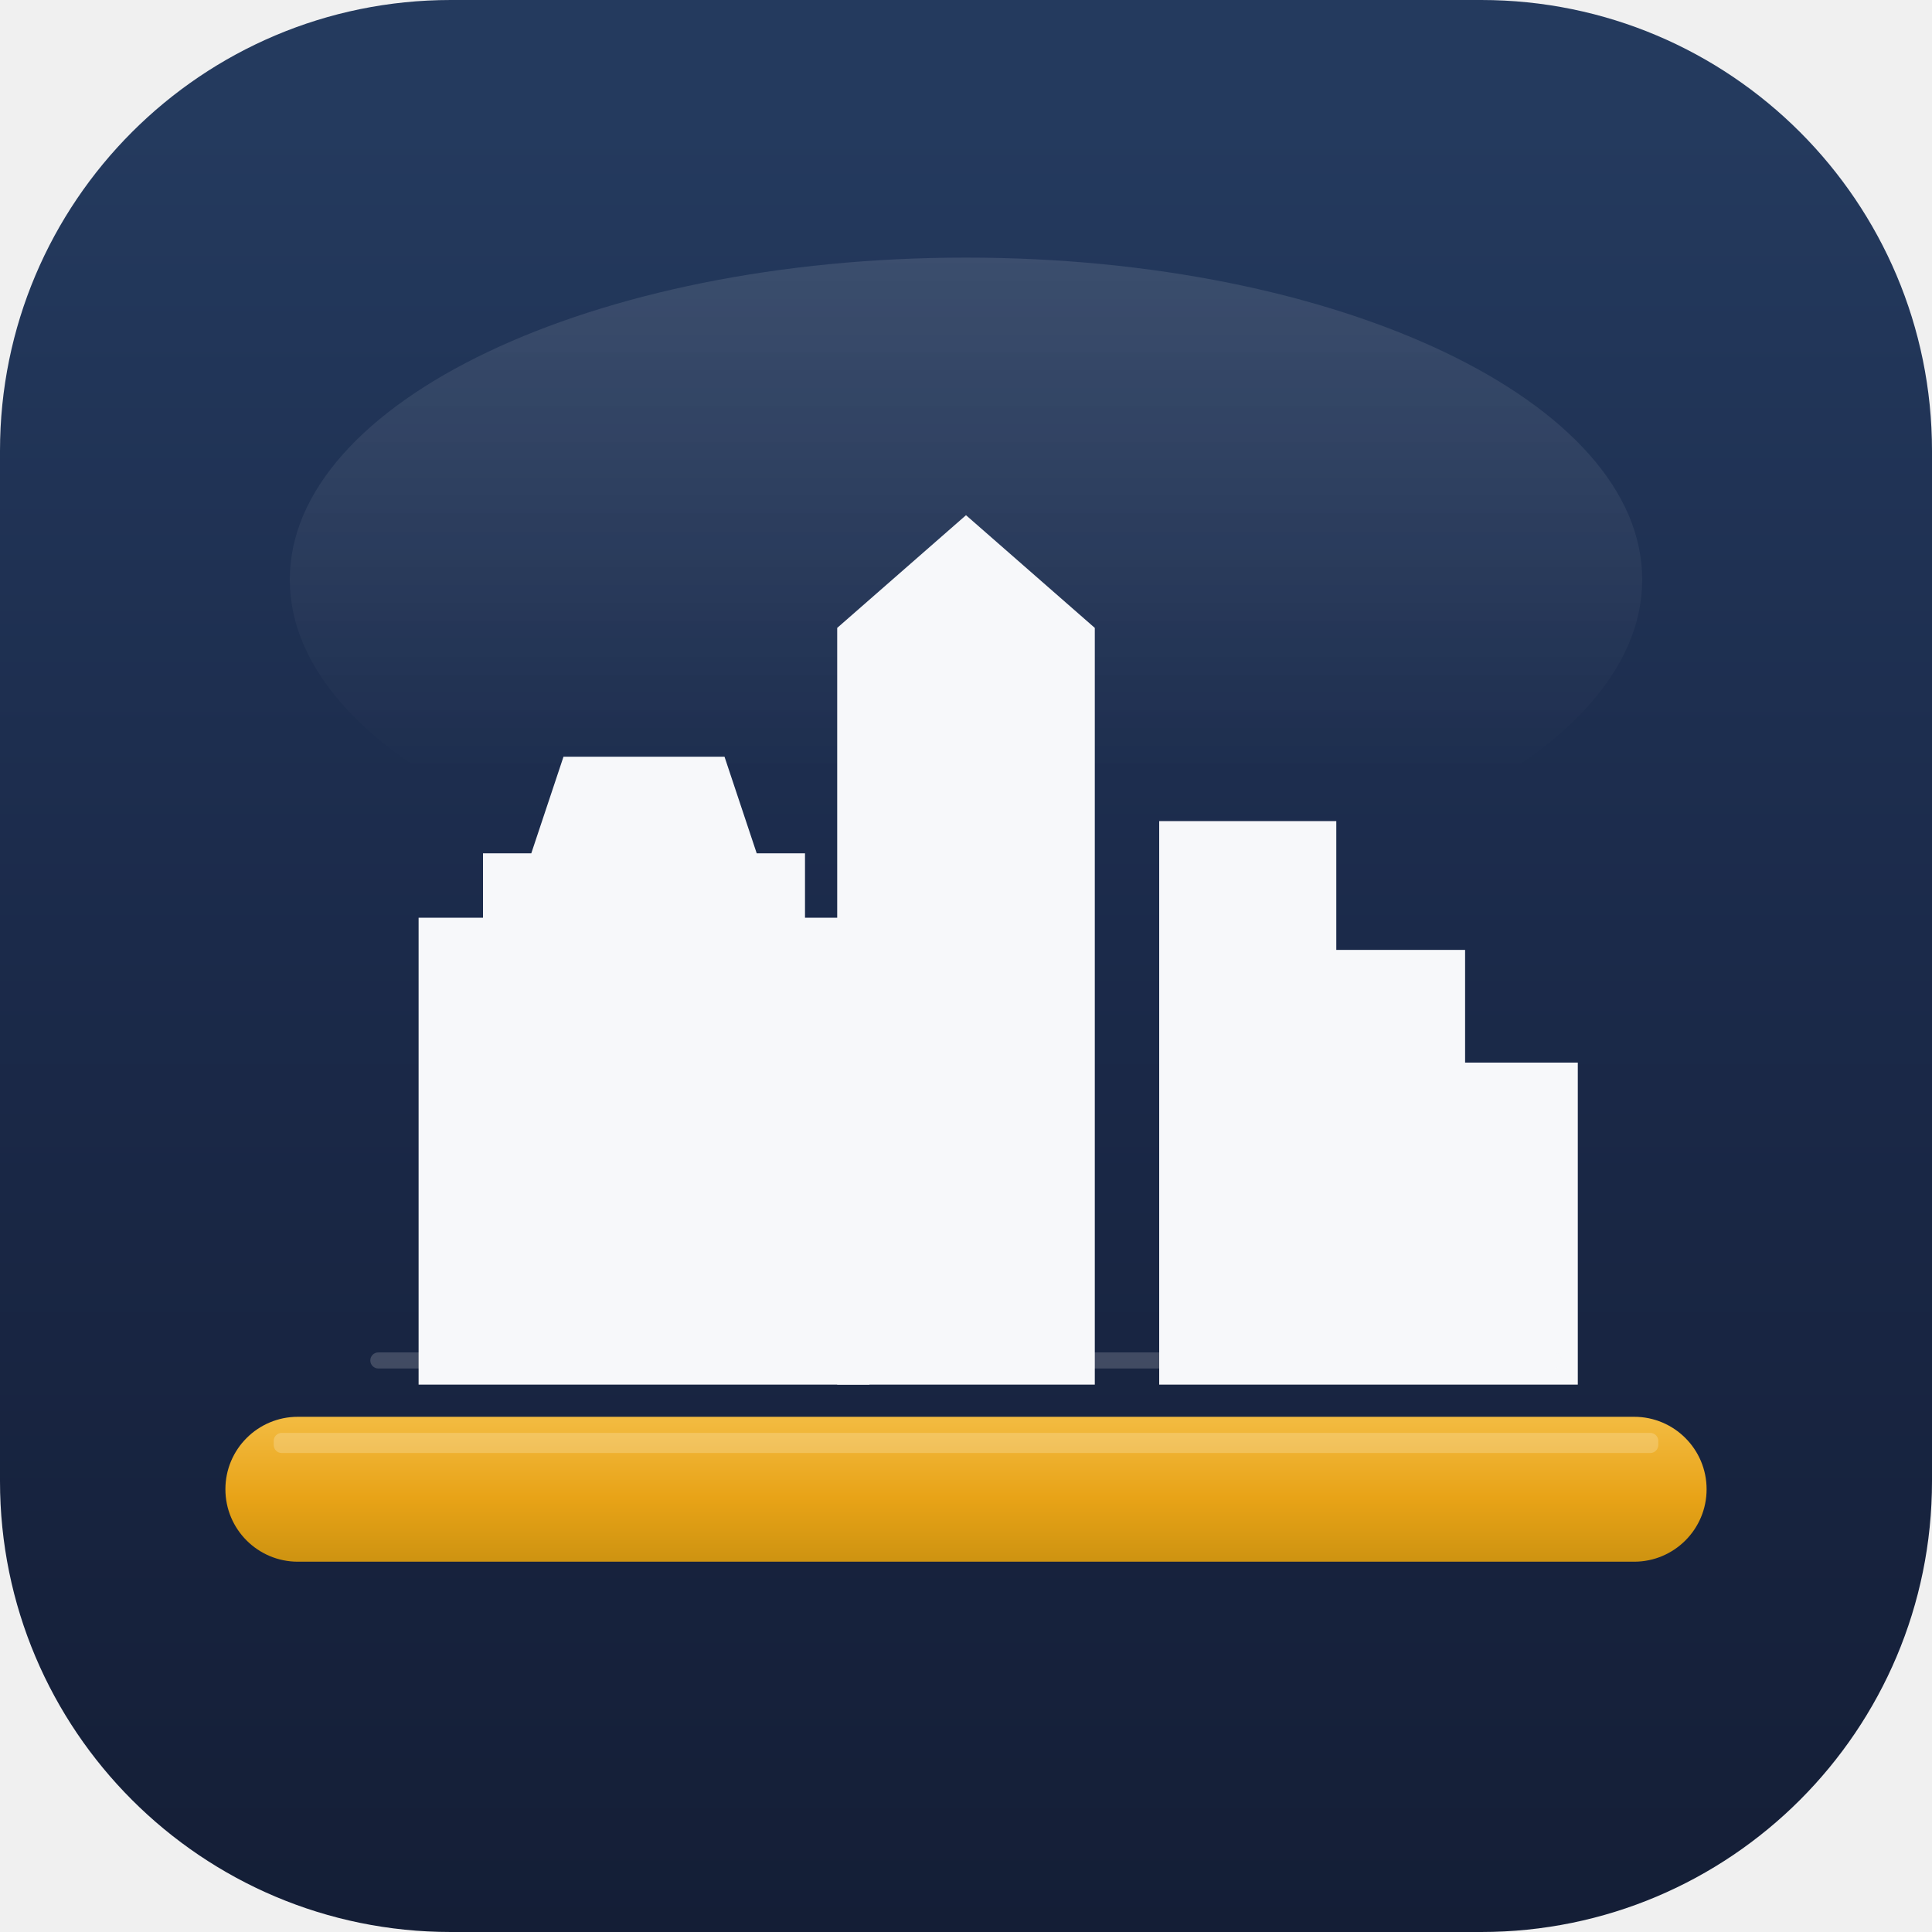
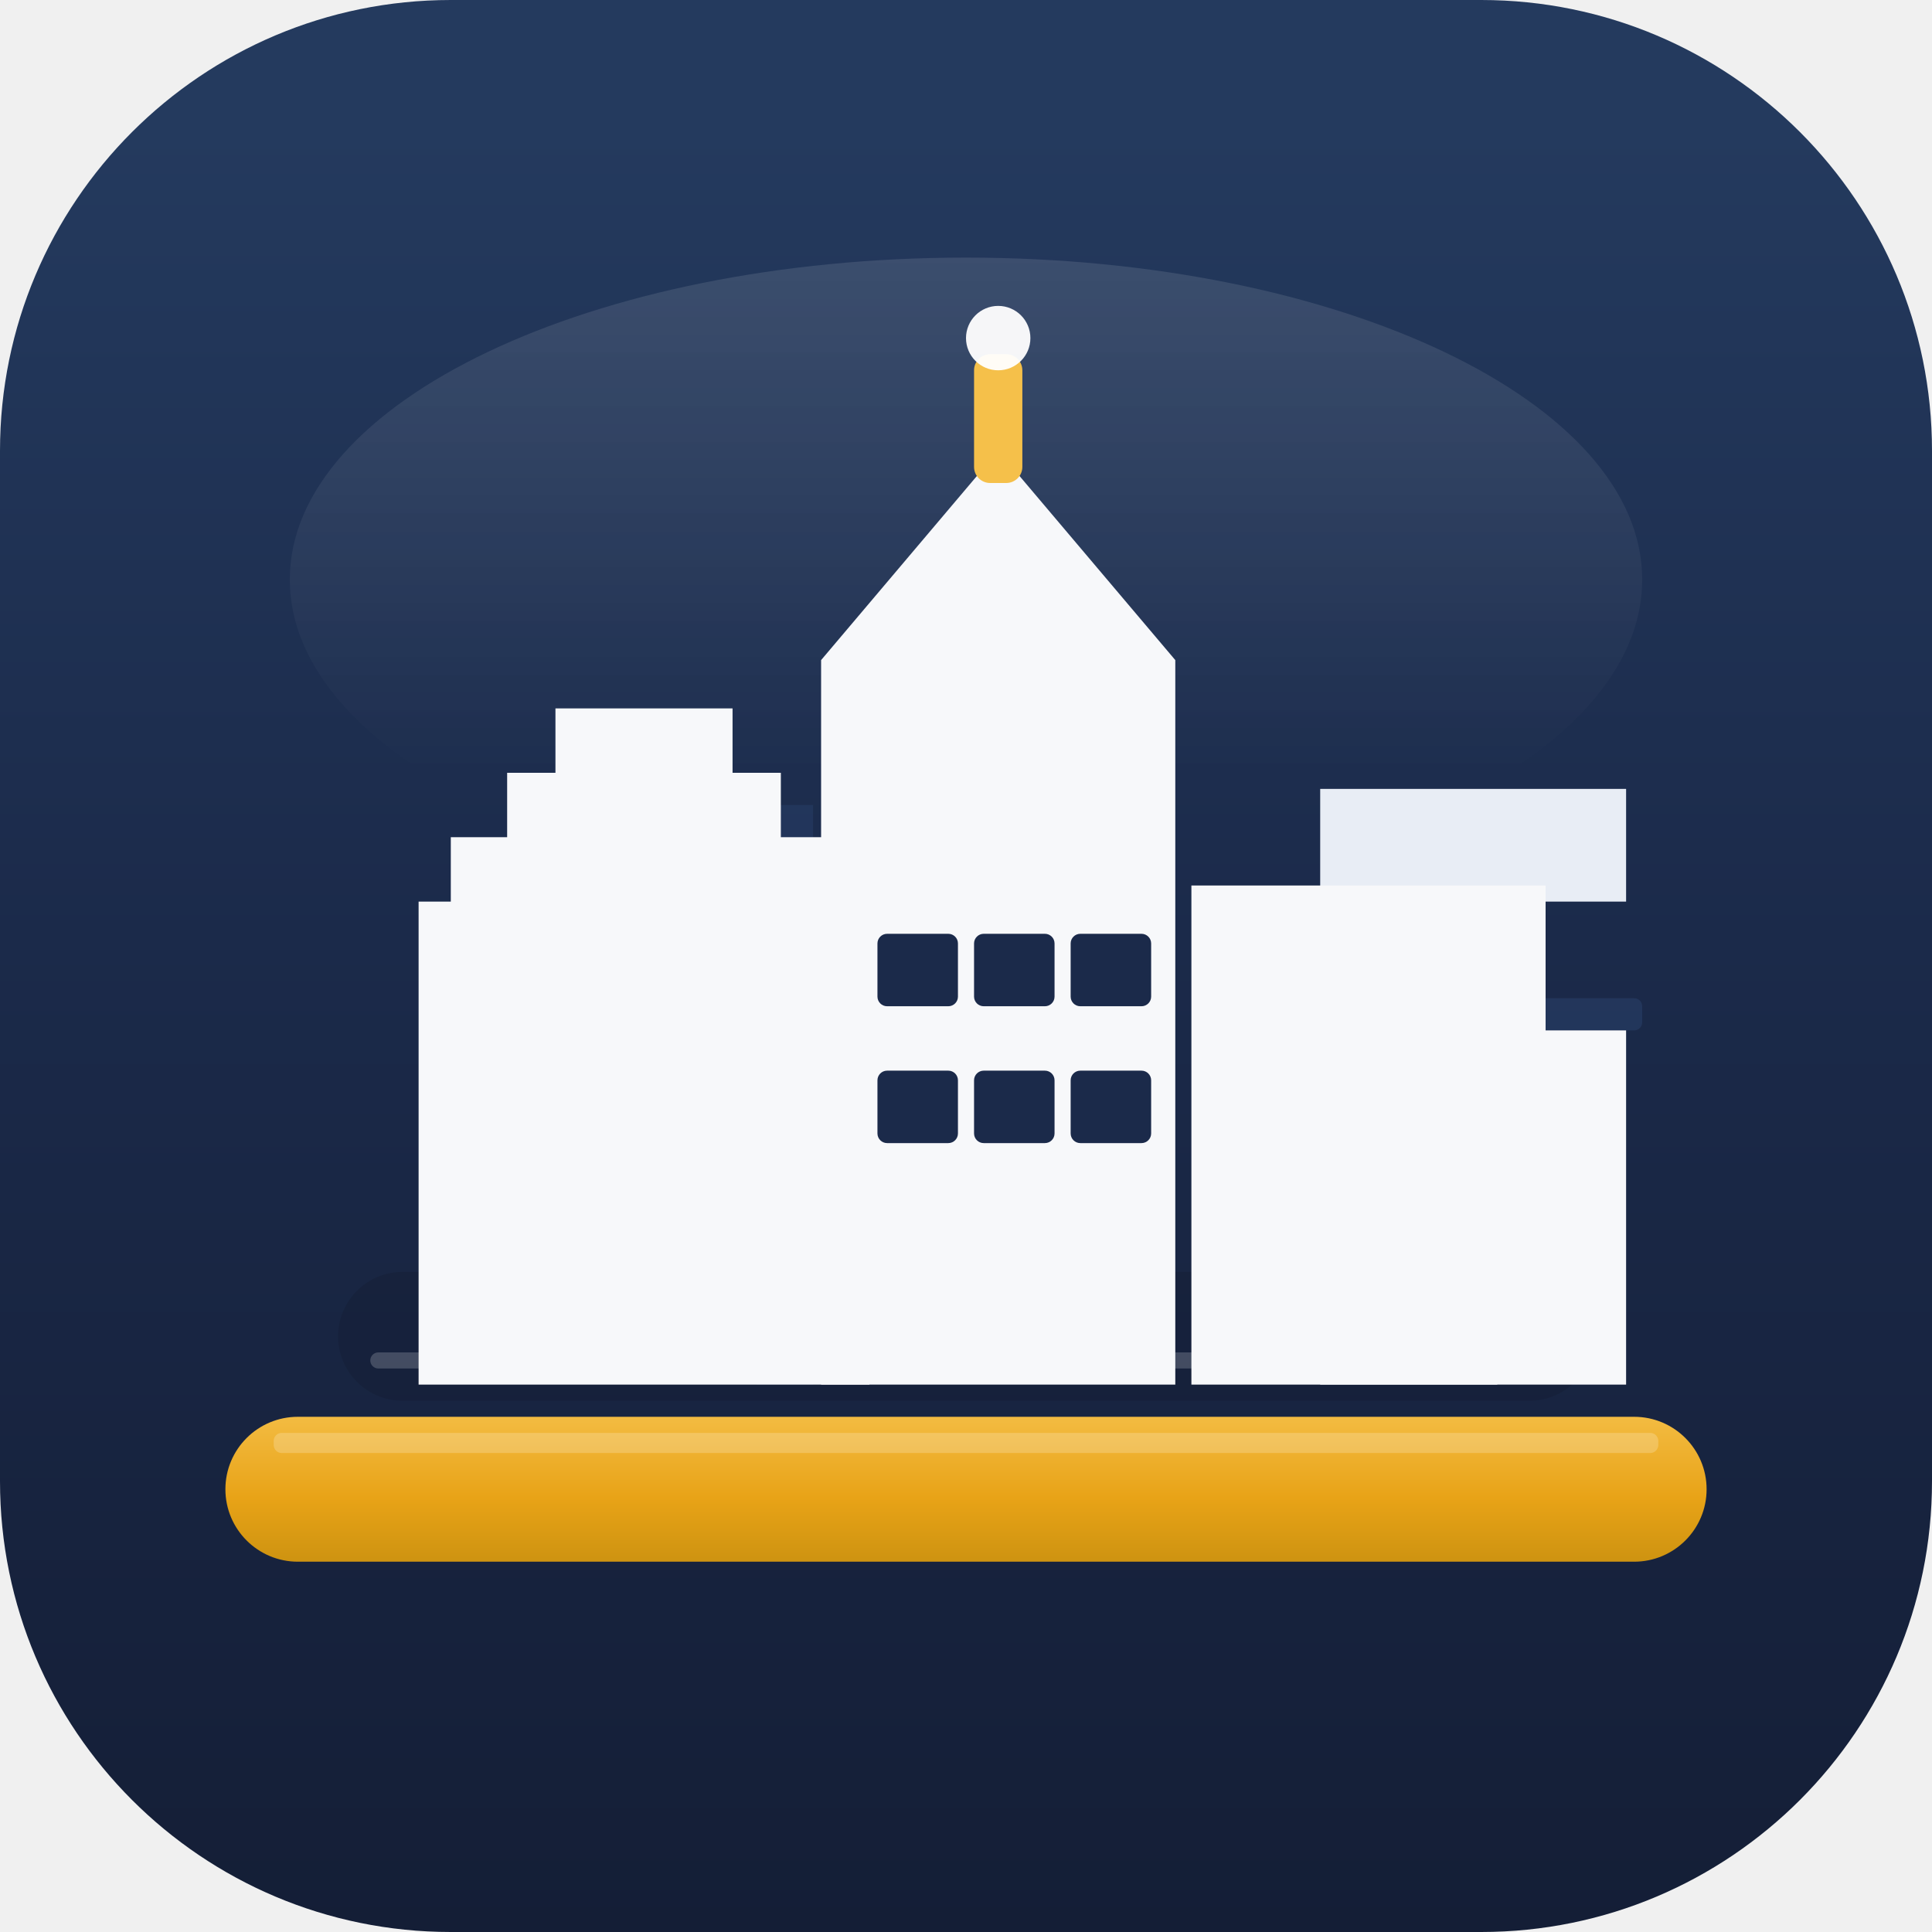
<svg xmlns="http://www.w3.org/2000/svg" viewBox="0 0 120 120" role="img" aria-hidden="true">
  <defs>
-     <linearGradient id="lpnw-tile" x1="60" y1="8" x2="60" y2="120" gradientUnits="userSpaceOnUse">
+     <linearGradient id="lpnw-logo-tile" x1="60" y1="8" x2="60" y2="120" gradientUnits="userSpaceOnUse">
      <stop stop-color="#243A5E" />
      <stop offset="0.45" stop-color="#1B2A4A" />
      <stop offset="1" stop-color="#141E36" />
    </linearGradient>
-     <linearGradient id="lpnw-gold" x1="60" y1="87" x2="60" y2="98" gradientUnits="userSpaceOnUse">
+     <linearGradient id="lpnw-logo-gold" x1="60" y1="87" x2="60" y2="98" gradientUnits="userSpaceOnUse">
      <stop stop-color="#F5C04A" />
      <stop offset="0.55" stop-color="#E8A317" />
      <stop offset="1" stop-color="#C78F0F" />
    </linearGradient>
-     <linearGradient id="lpnw-sheen" x1="60" y1="14" x2="60" y2="48" gradientUnits="userSpaceOnUse">
+     <linearGradient id="lpnw-logo-sheen" x1="60" y1="14" x2="60" y2="48" gradientUnits="userSpaceOnUse">
      <stop stop-color="#FFFFFF" stop-opacity="0.12" />
      <stop offset="1" stop-color="#FFFFFF" stop-opacity="0" />
    </linearGradient>
  </defs>
-   <rect width="120" height="120" rx="28" ry="28" fill="url(#lpnw-tile)" />
-   <ellipse cx="60" cy="36" rx="42" ry="20" fill="url(#lpnw-sheen)" />
-   <path fill="#F7F8FA" d="M26 86V57h4v-4h3L35 47h10l2 6h3v4h4v29H26z" />
-   <path fill="#F7F8FA" d="M52 86V39l8-7 8 7v47H52z" />
-   <path fill="#F7F8FA" d="M72 86V51h11v8h8v7h7v20H72z" />
-   <rect x="23" y="84" width="74" height="1" rx="0.5" fill="#F7F8FA" opacity="0.18" />
-   <rect x="14" y="88" width="92" height="9" rx="4.5" fill="url(#lpnw-gold)" />
+   <rect width="120" height="120" rx="28" ry="28" fill="url(#lpnw-logo-tile)" />
+   <ellipse cx="60" cy="36" rx="42" ry="20" fill="url(#lpnw-logo-sheen)" />
+   <rect x="21" y="79" width="78" height="8" rx="4" fill="#000000" opacity="0.1" />
+   <path fill="#E8EDF5" d="M82 86V49h19v7h-8v30H82z" />
+   <rect x="88" y="62" width="14" height="2" rx="0.5" fill="#2D4470" opacity="0.45" />
+   <rect x="47" y="50" width="3.5" height="36" fill="#2D4470" opacity="0.38" />
+   <path fill="#F7F8FA" d="M26 86V56h2v-4h3.5v-4h3v-4h11v4h3v4h3.5v4h2v30H26z" />
+   <path fill="#F7F8FA" d="M51 86V41L62 28l11 13v45H51z" />
+   <rect x="60.5" y="22" width="3" height="8" rx="1" fill="#F5C04A" />
+   <circle cx="62" cy="21" r="2" fill="#FFFFFF" opacity="0.95" />
+   <path fill="#F7F8FA" d="M74 86V55h22v9h5v22H74z" />
+   <g fill="#1B2A4A">
+     <rect x="54.5" y="58" width="5" height="4.5" rx="0.6" />
+     <rect x="54.5" y="66.5" width="5" height="4.5" rx="0.6" />
+     <rect x="60.5" y="58" width="5" height="4.5" rx="0.6" />
+     <rect x="60.5" y="66.5" width="5" height="4.5" rx="0.6" />
+     <rect x="66.5" y="58" width="5" height="4.5" rx="0.6" />
+     <rect x="66.5" y="66.5" width="5" height="4.5" rx="0.6" />
+   </g>
+   <rect x="23" y="84" width="74" height="1" rx="0.5" fill="#F7F8FA" opacity="0.2" />
+   <rect x="14" y="88" width="92" height="9" rx="4.5" fill="url(#lpnw-logo-gold)" />
  <rect x="17" y="89" width="86" height="1.25" rx="0.5" fill="#FFFFFF" opacity="0.2" />
</svg>
